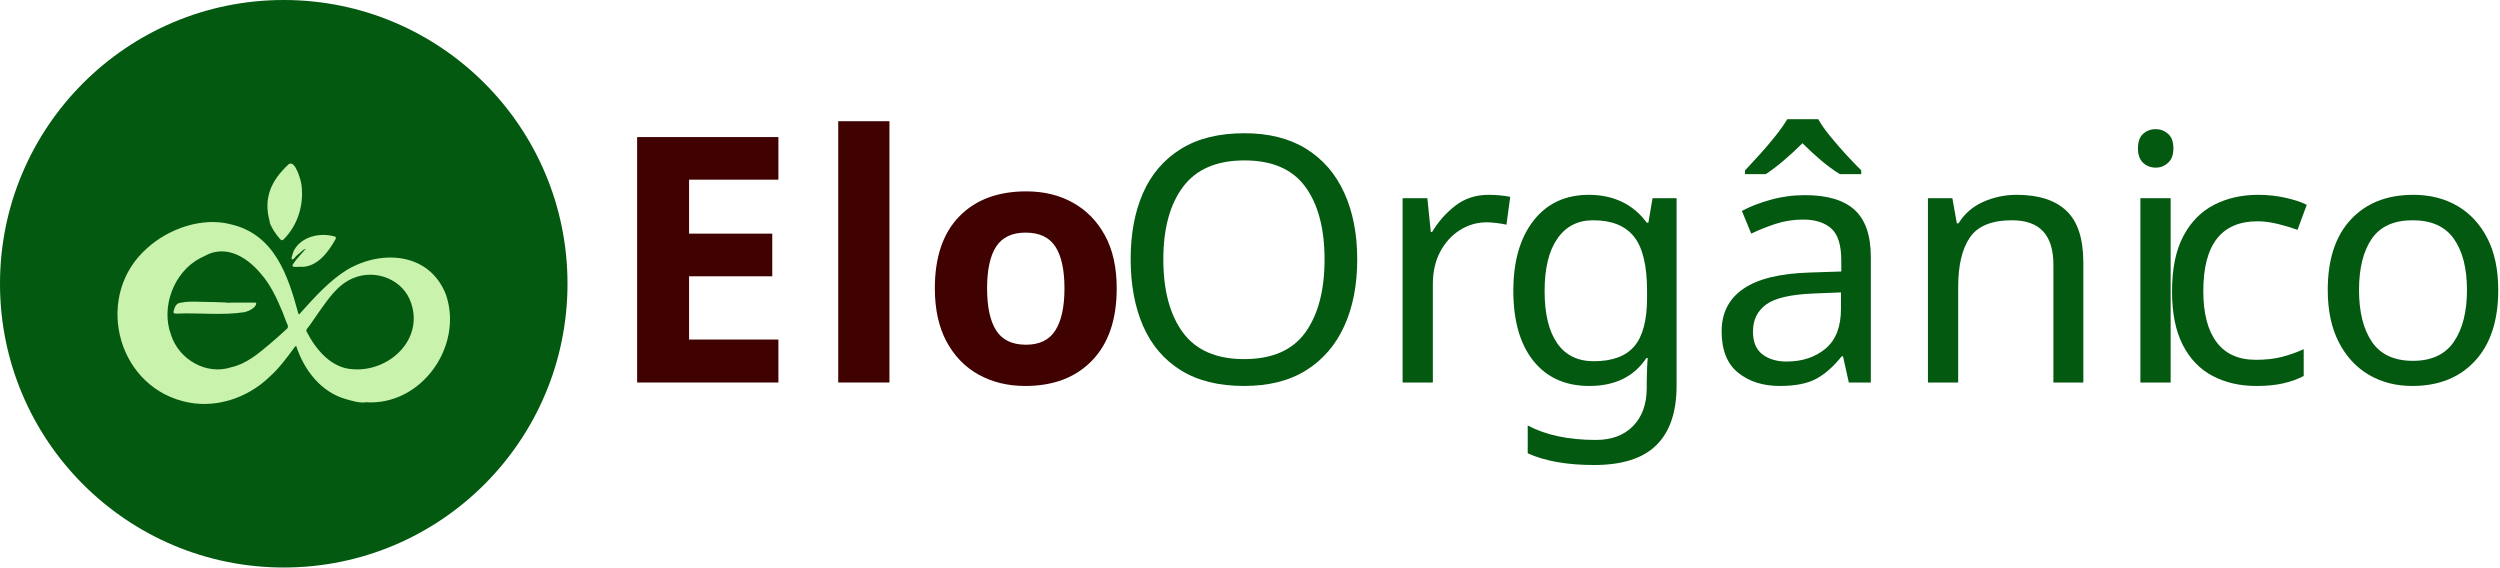
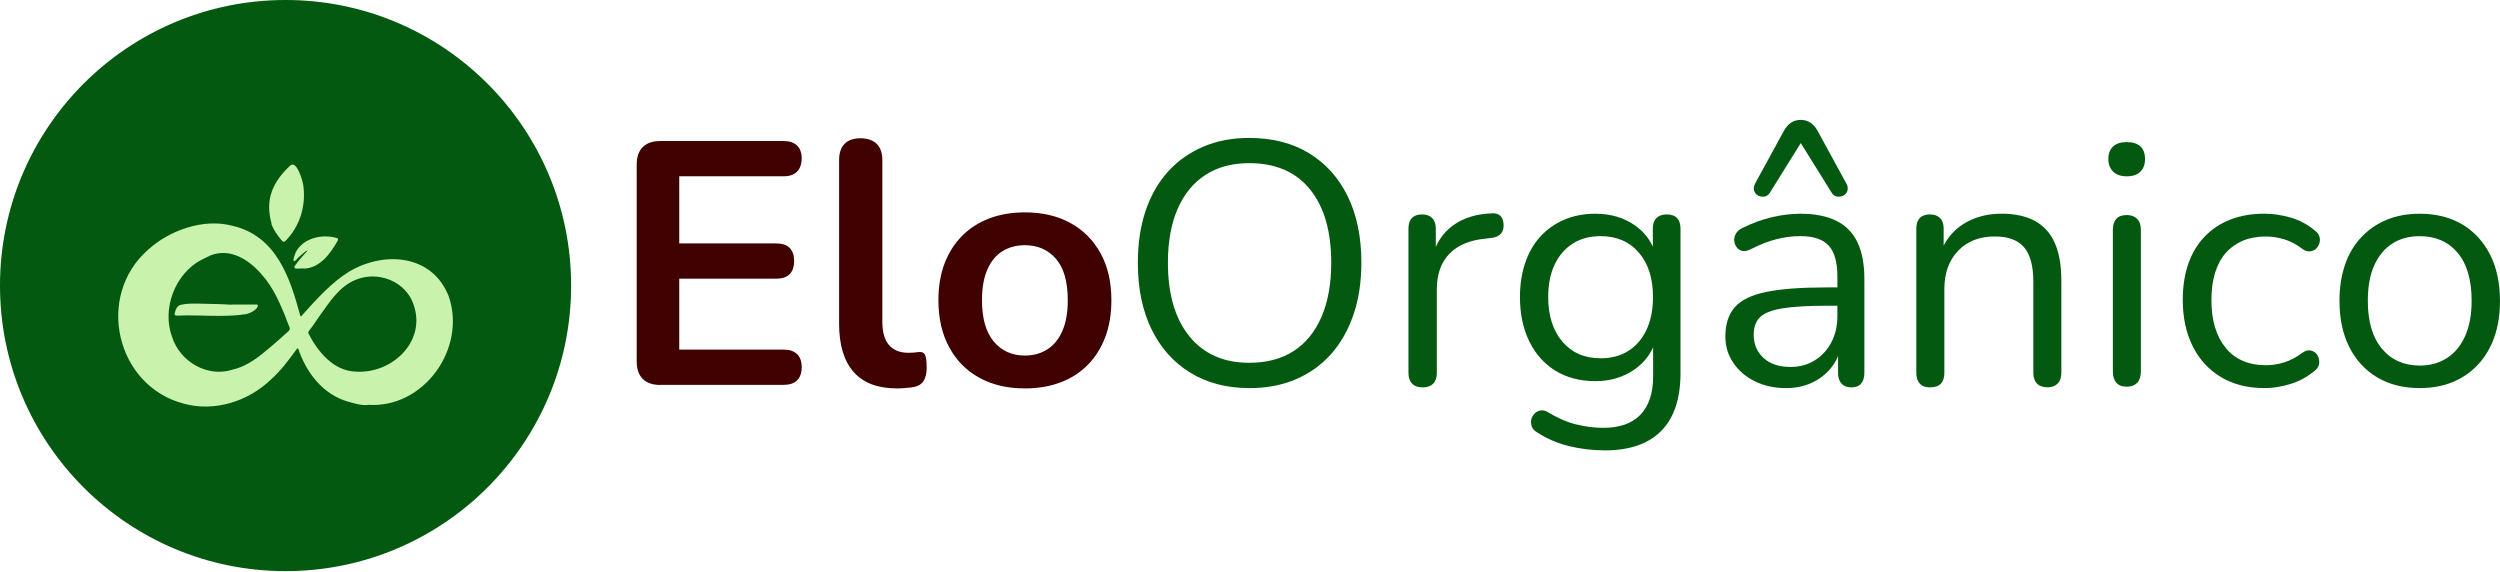
- <svg xmlns="http://www.w3.org/2000/svg" id="Camada_2" viewBox="0 0 610.83 138.66">
+ <svg xmlns="http://www.w3.org/2000/svg" id="Camada_2" viewBox="0 0 606.96 138.66">
  <g id="EXPORT">
    <g id="logo-horizontal-negative">
      <g id="Logo">
        <circle id="shape" cx="69.33" cy="69.33" r="69.33" fill="#02590f" />
        <path id="logo" d="M108.95,71.96c-4-10.2-15.55-11.06-24.09-6.08-4.49,2.77-8.05,6.82-11.55,10.69-.12.25-.31.31-.43,0-2.52-9.34-5.84-19.3-16.47-21.76-6.95-1.84-15.18,1.04-20.41,5.78-12.91,11.25-7.87,33.13,8.67,37.43,7.56,2.03,15.67-.61,21.2-5.96,2.34-2.09,4.24-4.67,6.08-7.19.12-.12.18-.31.43-.31,1.91,5.84,6.02,11.25,12.17,12.97,1.6.43,3.01.92,4.73.8l-.06-.06c13.64,1.04,24.09-13.64,19.73-26.31ZM70.05,80.38c-1.41,1.29-2.83,2.58-4.3,3.81-2.77,2.34-5.65,4.73-9.22,5.53-6.15,2.03-12.85-1.91-14.75-7.93-2.52-6.76.68-15.3,7.07-18.68l2.27-1.11c5.04-1.97,9.71,1.41,12.54,4.79,2.46,2.77,4,6.15,5.41,9.53.43,1.04.74,2.09,1.23,3.13.12.37.06.68-.25.92ZM86.34,90.22c-5.35-.18-9.16-4.79-11.43-9.22-.12-.31-.06-.49.12-.68.98-1.23,1.78-2.52,2.7-3.81,2.34-3.26,4.67-6.95,8.54-8.54,5.47-2.34,12.35.31,14.2,6.15,3.01,8.97-5.47,16.72-14.14,16.1ZM65.93,54.26c-1.66-5.9.31-10.14,4.61-14.14,1.6-1.17,3.07,4.12,3.13,5.16.61,4.79-.92,9.71-4.3,13.15-.43.37-.55.37-.98-.06-1.04-1.23-1.97-2.52-2.52-4.06l.06-.06ZM81.73,57.77c.31,0,.43.37.25.68-1.72,3.07-4.3,6.64-8.17,6.76-.55-.18-2.95.43-2.21-.68.92-1.41,2.03-2.46,3.13-3.75-.37.12-.61.25-.8.43-.68.68-1.54,1.17-2.09,1.97-1.23.98-.18-1.6,0-2.03,1.91-3.44,6.39-4.36,9.9-3.38ZM62.61,74.11c0,1.04-1.84,1.91-2.77,2.15-5.47.86-11.12.12-16.72.37-.74,0-.86-.18-.61-.92.18-.74.61-1.6,1.48-1.72,1.72-.37,3.44-.31,5.1-.25,2.4.06,4.73.06,7.13.25v-.06h5.78c.25,0,.49-.06.61.18Z" fill="#c9f2ac" />
      </g>
      <g id="EloOrganico" isolation="isolate">
-         <text transform="translate(271.13 93.46)" fill="#02590f" font-family="Nunito-Regular, Nunito" font-size="84">
-           <tspan x="0" y="0">O</tspan>
-           <tspan x="64.43" y="0" letter-spacing="0em">r</tspan>
-           <tspan x="94" y="0">gâni</tspan>
-           <tspan x="254.94" y="0" letter-spacing="0em">c</tspan>
-           <tspan x="292.99" y="0">o</tspan>
-         </text>
-         <text transform="translate(148.11 93.46)" fill="#400101" font-family="Nunito-Bold, Nunito" font-size="84" font-weight="700">
-           <tspan x="0" y="0">E</tspan>
-           <tspan x="50.15" y="0" letter-spacing="0em">l</tspan>
-           <tspan x="76.52" y="0">o</tspan>
-         </text>
+         <path d="M303.3,94.22c-5.49,0-10.26-1.25-14.32-3.74-4.06-2.49-7.2-6.01-9.41-10.54-2.21-4.54-3.32-9.91-3.32-16.13,0-4.7.63-8.92,1.89-12.64,1.26-3.72,3.07-6.89,5.42-9.49,2.35-2.6,5.19-4.62,8.53-6.05,3.33-1.43,7.07-2.14,11.21-2.14,5.6,0,10.43,1.23,14.49,3.7,4.06,2.46,7.2,5.95,9.41,10.46,2.21,4.51,3.32,9.87,3.32,16.09,0,4.7-.64,8.93-1.93,12.68-1.29,3.75-3.11,6.94-5.46,9.58-2.35,2.63-5.2,4.66-8.53,6.09-3.33,1.43-7.1,2.14-11.3,2.14ZM303.3,88.08c4.25,0,7.85-.95,10.79-2.86,2.94-1.9,5.19-4.68,6.76-8.32,1.57-3.64,2.35-8.01,2.35-13.1,0-7.67-1.72-13.62-5.17-17.85-3.44-4.23-8.36-6.34-14.74-6.34-4.14,0-7.69.95-10.63,2.86-2.94,1.9-5.19,4.66-6.76,8.27-1.57,3.61-2.35,7.97-2.35,13.06,0,7.62,1.74,13.57,5.21,17.85,3.47,4.28,8.32,6.43,14.53,6.43Z" fill="#02590f" />
+         <path d="M345.39,94.05c-1.12,0-1.97-.31-2.56-.92s-.88-1.48-.88-2.6v-35.03c0-1.12.28-1.97.84-2.56.56-.59,1.37-.88,2.44-.88s1.89.29,2.48.88c.59.59.88,1.44.88,2.56v6.8h-.84c.9-3.3,2.6-5.85,5.12-7.64,2.52-1.79,5.63-2.74,9.32-2.86.84-.06,1.51.13,2.02.55.5.42.78,1.13.84,2.14.05.95-.17,1.71-.67,2.27-.5.56-1.29.9-2.35,1.01l-1.34.17c-3.81.34-6.73,1.55-8.78,3.65-2.04,2.1-3.07,4.97-3.07,8.61v20.33c0,1.12-.29,1.99-.88,2.6s-1.44.92-2.56.92Z" fill="#02590f" />
+         <path d="M389.57,109.34c-2.97,0-5.87-.35-8.69-1.05-2.83-.7-5.39-1.81-7.69-3.32-.67-.39-1.11-.87-1.3-1.43-.2-.56-.24-1.11-.13-1.64.11-.53.36-1.01.76-1.43s.85-.69,1.39-.8c.53-.11,1.08-.03,1.64.25,2.46,1.51,4.82,2.55,7.06,3.11,2.24.56,4.45.84,6.64.84,3.98,0,6.98-1.06,9.03-3.19,2.04-2.13,3.07-5.21,3.07-9.24v-9.49h.84c-.84,3.25-2.62,5.82-5.33,7.73-2.72,1.9-5.89,2.86-9.53,2.86s-7-.85-9.74-2.56c-2.74-1.71-4.86-4.1-6.34-7.18-1.48-3.08-2.23-6.64-2.23-10.67,0-3.02.42-5.78,1.26-8.27.84-2.49,2.06-4.62,3.65-6.38,1.6-1.76,3.53-3.14,5.8-4.12,2.27-.98,4.8-1.47,7.6-1.47,3.7,0,6.89.94,9.58,2.81,2.69,1.88,4.42,4.41,5.21,7.6l-.84,1.01v-7.81c0-1.12.29-1.97.88-2.56.59-.59,1.41-.88,2.48-.88,1.12,0,1.96.29,2.52.88.56.59.84,1.44.84,2.56v35.03c0,6.22-1.55,10.91-4.66,14.07-3.11,3.16-7.69,4.75-13.73,4.75ZM388.56,86.99c2.63,0,4.9-.6,6.8-1.81,1.9-1.2,3.37-2.93,4.41-5.17,1.04-2.24,1.55-4.87,1.55-7.9,0-4.54-1.15-8.13-3.44-10.79-2.3-2.66-5.4-3.99-9.32-3.99-2.58,0-4.82.6-6.72,1.81-1.9,1.21-3.37,2.91-4.41,5.12-1.04,2.21-1.55,4.83-1.55,7.85,0,4.54,1.15,8.15,3.44,10.84,2.29,2.69,5.38,4.03,9.24,4.03Z" fill="#02590f" />
+         <path d="M433.59,94.22c-2.8,0-5.31-.55-7.52-1.64-2.21-1.09-3.96-2.59-5.25-4.49-1.29-1.9-1.93-4.03-1.93-6.38,0-3.02.77-5.4,2.31-7.14,1.54-1.74,4.09-2.97,7.64-3.7,3.56-.73,8.41-1.09,14.57-1.09h3.78v4.45h-3.7c-4.54,0-8.11.21-10.71.63-2.6.42-4.42,1.13-5.46,2.14-1.04,1.01-1.55,2.44-1.55,4.28,0,2.3.8,4.17,2.39,5.63,1.6,1.46,3.77,2.18,6.51,2.18,2.24,0,4.21-.53,5.92-1.6,1.71-1.06,3.05-2.52,4.03-4.37.98-1.85,1.47-3.98,1.47-6.38v-9.58c0-3.47-.7-5.98-2.1-7.52-1.4-1.54-3.7-2.31-6.89-2.31-1.96,0-3.92.25-5.88.76-1.96.5-4.03,1.32-6.22,2.44-.79.39-1.46.52-2.02.38-.56-.14-1.01-.43-1.34-.88-.34-.45-.53-.97-.59-1.55-.06-.59.07-1.16.38-1.72.31-.56.8-1.01,1.47-1.34,2.46-1.23,4.9-2.13,7.31-2.69,2.41-.56,4.7-.84,6.89-.84,3.53,0,6.44.58,8.74,1.72,2.3,1.15,4,2.88,5.12,5.21,1.12,2.32,1.68,5.31,1.68,8.95v22.76c0,1.12-.27,1.99-.8,2.6-.53.62-1.3.92-2.31.92-1.06,0-1.88-.31-2.44-.92-.56-.62-.84-1.48-.84-2.6v-6.55h.76c-.45,2.13-1.3,3.95-2.56,5.46-1.26,1.51-2.81,2.69-4.66,3.53-1.85.84-3.92,1.26-6.22,1.26ZM448.29,44.57c.34.67.41,1.27.21,1.81-.2.53-.53.91-1.01,1.13-.48.22-.98.29-1.51.21-.53-.08-.97-.41-1.3-.97l-7.48-12.01-7.48,12.01c-.34.56-.77.88-1.3.97-.53.08-1.04.01-1.51-.21-.48-.22-.81-.6-1.01-1.13-.2-.53-.13-1.13.21-1.81l6.97-12.77c.5-.9,1.09-1.57,1.76-2.02.67-.45,1.46-.67,2.35-.67s1.68.22,2.35.67c.67.45,1.26,1.12,1.76,2.02l6.97,12.77Z" fill="#02590f" />
+         <path d="M468.61,94.05c-1.12,0-1.96-.31-2.52-.92-.56-.62-.84-1.48-.84-2.6v-35.03c0-1.12.28-1.97.84-2.56.56-.59,1.37-.88,2.44-.88s1.89.29,2.48.88c.59.59.88,1.44.88,2.56v7.22l-.92-1.01c1.18-3.25,3.09-5.7,5.75-7.35,2.66-1.65,5.73-2.48,9.2-2.48,3.25,0,5.95.59,8.11,1.76,2.16,1.18,3.77,2.95,4.83,5.33,1.06,2.38,1.6,5.39,1.6,9.03v22.51c0,1.12-.29,1.99-.88,2.6s-1.42.92-2.48.92c-1.12,0-1.97-.31-2.56-.92s-.88-1.48-.88-2.6v-22.09c0-3.81-.74-6.59-2.23-8.36-1.48-1.76-3.85-2.65-7.1-2.65-3.75,0-6.73,1.16-8.95,3.49-2.21,2.32-3.32,5.42-3.32,9.28v20.33c0,2.35-1.15,3.53-3.44,3.53Z" fill="#02590f" />
+         <path d="M516.33,42.81c-1.4,0-2.49-.38-3.28-1.13-.78-.76-1.18-1.78-1.18-3.07s.39-2.37,1.18-3.07c.78-.7,1.88-1.05,3.28-1.05s2.56.35,3.32,1.05c.76.7,1.13,1.72,1.13,3.07s-.38,2.31-1.13,3.07c-.76.76-1.86,1.13-3.32,1.13ZM516.33,93.88c-1.12,0-1.96-.32-2.52-.97-.56-.64-.84-1.55-.84-2.73v-34.36c0-1.18.28-2.07.84-2.69.56-.62,1.4-.92,2.52-.92,1.06,0,1.9.31,2.52.92.62.62.92,1.51.92,2.69v34.36c0,1.18-.29,2.09-.88,2.73s-1.44.97-2.56.97Z" fill="#02590f" />
+         <path d="M549.76,94.22c-4.09,0-7.62-.9-10.58-2.69-2.97-1.79-5.25-4.3-6.85-7.52-1.6-3.22-2.39-6.96-2.39-11.21,0-3.25.45-6.16,1.34-8.74.9-2.58,2.21-4.77,3.95-6.59,1.74-1.82,3.82-3.21,6.26-4.16,2.44-.95,5.19-1.43,8.27-1.43,2.02,0,4.12.31,6.3.92,2.18.62,4.17,1.68,5.96,3.19.56.39.92.87,1.09,1.43.17.56.17,1.11,0,1.64-.17.53-.45.98-.84,1.34-.39.37-.88.58-1.47.63-.59.06-1.19-.14-1.81-.59-1.46-1.12-2.94-1.9-4.45-2.35-1.51-.45-2.97-.67-4.37-.67-2.18,0-4.09.35-5.71,1.05-1.62.7-3,1.69-4.12,2.98-1.12,1.29-1.97,2.88-2.56,4.79-.59,1.9-.88,4.12-.88,6.64,0,4.87,1.15,8.72,3.44,11.55,2.29,2.83,5.57,4.24,9.83,4.24,1.4,0,2.84-.22,4.33-.67,1.48-.45,2.98-1.23,4.49-2.35.62-.45,1.2-.64,1.76-.59.56.06,1.04.27,1.43.63.39.36.66.83.8,1.39.14.56.13,1.11-.04,1.64-.17.53-.53,1-1.09,1.39-1.79,1.46-3.75,2.51-5.88,3.15-2.13.64-4.2.97-6.22.97Z" fill="#02590f" />
+         <path d="M587.47,94.22c-3.98,0-7.42-.87-10.33-2.6-2.91-1.73-5.17-4.19-6.76-7.35-1.6-3.16-2.39-6.9-2.39-11.21,0-3.25.45-6.17,1.34-8.78.9-2.6,2.21-4.83,3.95-6.68,1.74-1.85,3.79-3.26,6.17-4.24,2.38-.98,5.05-1.47,8.02-1.47,3.98,0,7.42.87,10.33,2.6,2.91,1.74,5.17,4.19,6.76,7.35,1.6,3.16,2.39,6.9,2.39,11.21,0,3.25-.45,6.16-1.34,8.74-.9,2.58-2.21,4.8-3.95,6.68-1.74,1.88-3.79,3.3-6.17,4.28-2.38.98-5.05,1.47-8.02,1.47ZM587.47,88.76c2.52,0,4.73-.62,6.64-1.85,1.9-1.23,3.37-3.02,4.41-5.38,1.04-2.35,1.55-5.18,1.55-8.48,0-5.1-1.13-8.99-3.4-11.68-2.27-2.69-5.33-4.03-9.2-4.03-2.58,0-4.8.6-6.68,1.81-1.88,1.21-3.33,2.97-4.37,5.29-1.04,2.32-1.55,5.19-1.55,8.61,0,5.04,1.15,8.92,3.44,11.63,2.29,2.72,5.35,4.07,9.16,4.07Z" fill="#02590f" />
+         <path d="M160.29,93.46c-1.85,0-3.26-.49-4.24-1.47-.98-.98-1.47-2.39-1.47-4.24v-47.8c0-1.85.49-3.26,1.47-4.24.98-.98,2.39-1.47,4.24-1.47h29.99c1.4,0,2.48.37,3.23,1.09.76.73,1.13,1.76,1.13,3.11s-.38,2.48-1.13,3.23c-.76.76-1.83,1.13-3.23,1.13h-25.37v16.3h23.52c1.46,0,2.55.36,3.28,1.09.73.73,1.09,1.79,1.09,3.19s-.37,2.46-1.09,3.19c-.73.73-1.82,1.09-3.28,1.09h-23.52v17.22h25.37c1.4,0,2.48.36,3.23,1.09.76.73,1.13,1.79,1.13,3.19s-.38,2.46-1.13,3.19c-.76.73-1.83,1.09-3.23,1.09h-29.99Z" fill="#400101" />
+         <path d="M217.75,94.3c-4.65,0-8.15-1.33-10.5-3.99-2.35-2.66-3.53-6.57-3.53-11.72v-39.73c0-1.73.45-3.05,1.34-3.95s2.18-1.34,3.86-1.34,2.98.45,3.91,1.34c.92.9,1.39,2.21,1.39,3.95v39.23c0,2.58.55,4.48,1.64,5.71,1.09,1.23,2.65,1.85,4.66,1.85.45,0,.87-.01,1.26-.04.39-.03.78-.07,1.18-.13.78-.11,1.31.1,1.6.63.28.53.42,1.61.42,3.23,0,1.4-.28,2.49-.84,3.28-.56.78-1.48,1.26-2.77,1.43-.56.06-1.15.11-1.76.17-.62.06-1.23.08-1.85.08Z" fill="#400101" />
+         <path d="M248.83,94.3c-4.26,0-7.95-.87-11.09-2.6-3.14-1.73-5.57-4.21-7.31-7.43-1.74-3.22-2.6-7.01-2.6-11.38,0-3.3.49-6.26,1.47-8.86.98-2.6,2.39-4.84,4.24-6.72,1.85-1.88,4.06-3.3,6.64-4.28,2.58-.98,5.46-1.47,8.65-1.47,4.25,0,7.95.87,11.09,2.6,3.14,1.74,5.57,4.2,7.31,7.39,1.74,3.19,2.6,6.97,2.6,11.34,0,3.31-.49,6.27-1.47,8.9-.98,2.63-2.39,4.89-4.24,6.76-1.85,1.88-4.06,3.31-6.64,4.28-2.58.98-5.46,1.47-8.65,1.47ZM248.83,86.32c2.07,0,3.89-.5,5.46-1.51,1.57-1.01,2.79-2.51,3.65-4.49.87-1.99,1.3-4.47,1.3-7.43,0-4.48-.95-7.83-2.86-10.04-1.9-2.21-4.42-3.32-7.56-3.32-2.07,0-3.89.49-5.46,1.47-1.57.98-2.79,2.46-3.65,4.45-.87,1.99-1.3,4.47-1.3,7.43,0,4.42.95,7.77,2.86,10.04,1.9,2.27,4.42,3.4,7.56,3.4Z" fill="#400101" />
      </g>
    </g>
  </g>
</svg>
